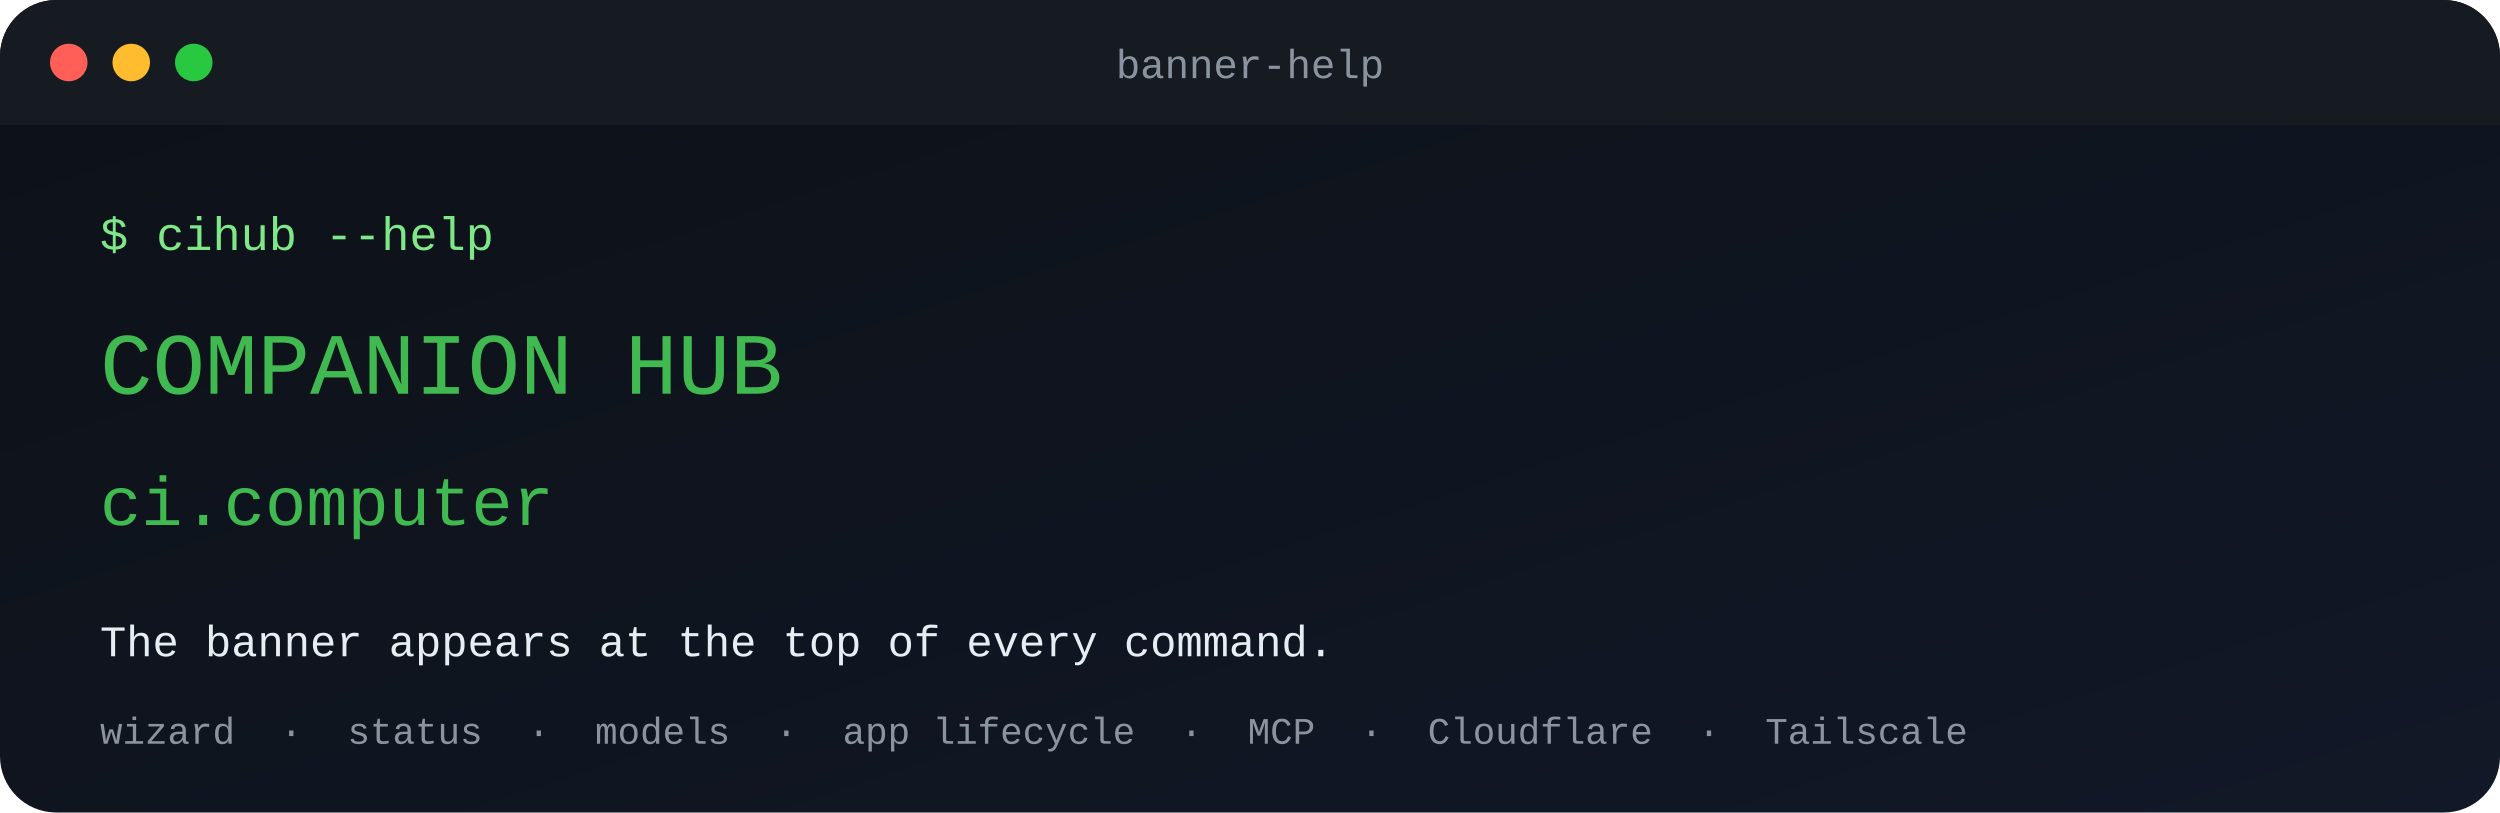
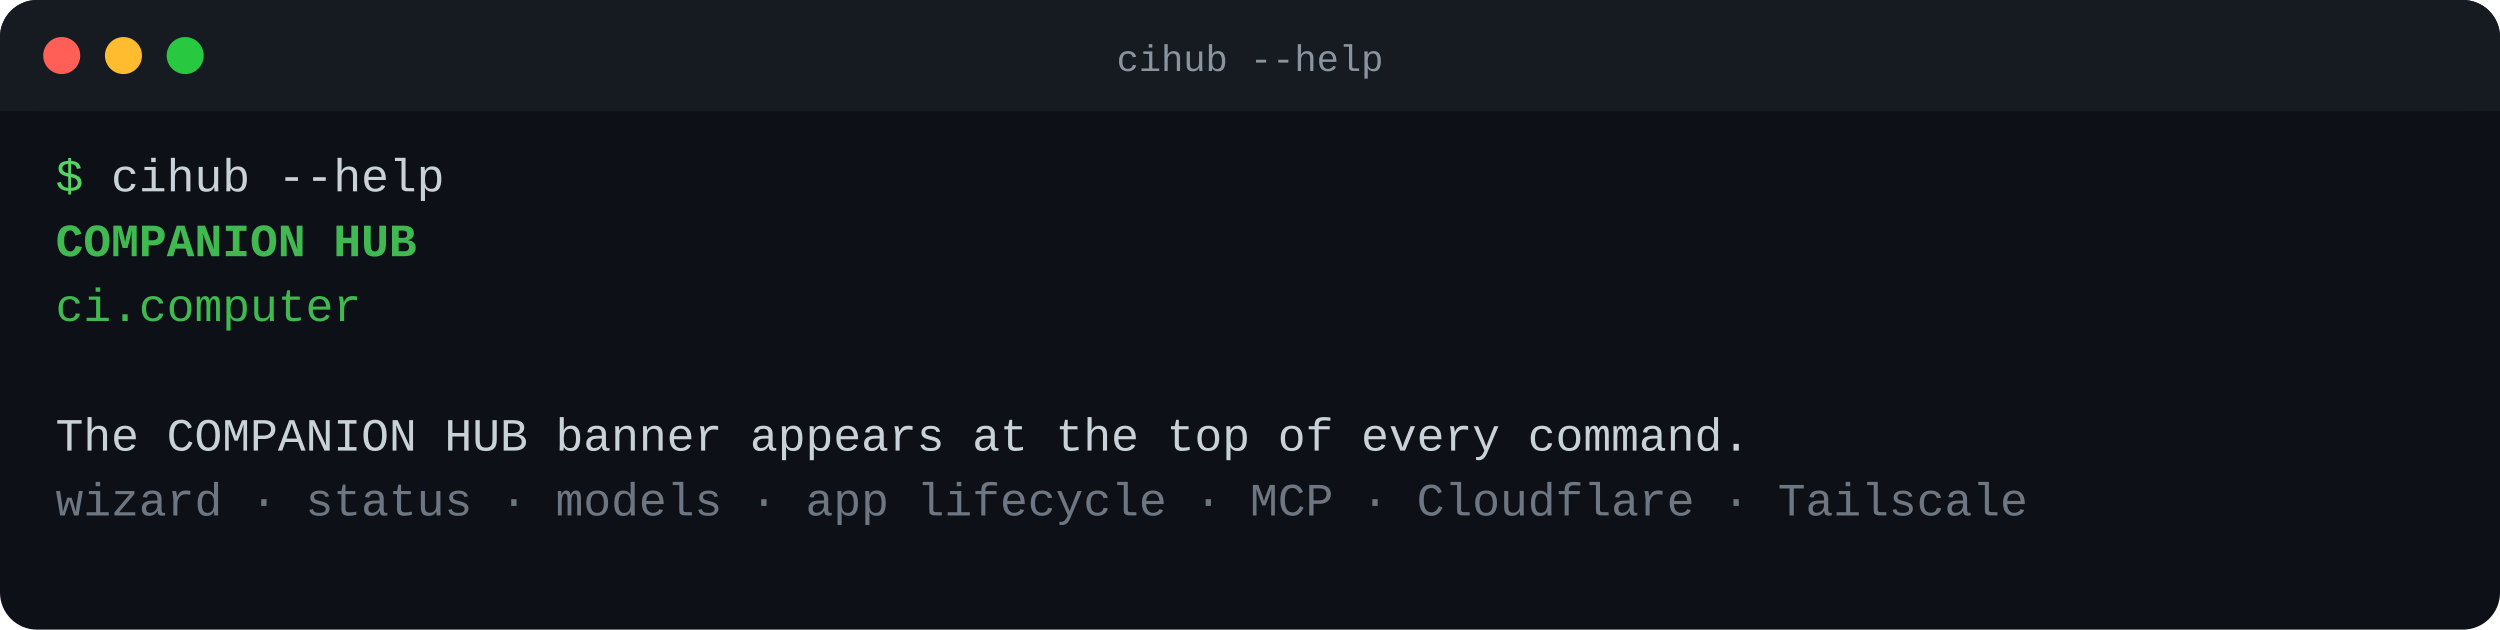
- <svg xmlns="http://www.w3.org/2000/svg" width="800" height="260" viewBox="0 0 800 260" role="img" aria-labelledby="title desc">
-   <defs>
-     <linearGradient id="bg" x1="0" y1="0" x2="1" y2="1">
-       <stop offset="0%" stop-color="#0d1117" />
-       <stop offset="100%" stop-color="#111827" />
-     </linearGradient>
-   </defs>
-   <rect width="800" height="260" rx="18" fill="url(#bg)" />
-   <rect x="0" y="0" width="800" height="40" rx="18" fill="#161b22" />
-   <rect x="0" y="22" width="800" height="18" fill="#161b22" />
-   <circle cx="22" cy="20" r="6" fill="#ff5f57" />
-   <circle cx="42" cy="20" r="6" fill="#febc2e" />
-   <circle cx="62" cy="20" r="6" fill="#28c840" />
-   <text x="400" y="25" text-anchor="middle" fill="#8b949e" font-size="13" font-family="ui-monospace, SFMono-Regular, Menlo, Monaco, Consolas, Liberation Mono, monospace">banner-help</text>
-   <g font-family="ui-monospace, SFMono-Regular, Menlo, Monaco, Consolas, Liberation Mono, monospace" xml:space="preserve">
-     <text x="32" y="80" fill="#7ee787" font-size="15">$ cihub --help</text>
-     <text x="32" y="126" fill="#3fb950" font-size="28">COMPANION HUB</text>
-     <text x="32" y="168" fill="#3fb950" font-size="22">ci.computer</text>
-     <text x="32" y="210" fill="#e6edf3" font-size="14">The banner appears at the top of every command.</text>
-     <text x="32" y="238" fill="#8b949e" font-size="12">wizard  ·  status  ·  models  ·  app lifecycle  ·  MCP  ·  Cloudflare  ·  Tailscale</text>
+ <svg xmlns="http://www.w3.org/2000/svg" width="810" height="204" viewBox="0 0 810 204" role="img" aria-label="cihub cihub --help">
+   <rect width="810" height="204" rx="12" fill="#0d1117" />
+   <rect x="0" y="0" width="810" height="36" rx="12" fill="#161b22" />
+   <rect x="0" y="24" width="810" height="12" fill="#161b22" />
+   <circle cx="20" cy="18" r="6" fill="#ff5f57" />
+   <circle cx="40" cy="18" r="6" fill="#febc2e" />
+   <circle cx="60" cy="18" r="6" fill="#28c840" />
+   <text x="405" y="23" text-anchor="middle" fill="#8b949e" font-size="12" font-family="ui-monospace, SFMono-Regular, Menlo, Monaco, Consolas, &quot;Liberation Mono&quot;, monospace">cihub --help</text>
+   <g font-family="ui-monospace, SFMono-Regular, Menlo, Monaco, Consolas, &quot;Liberation Mono&quot;, monospace" font-size="15" xml:space="preserve">
+     <text x="18" y="62" textLength="9" lengthAdjust="spacingAndGlyphs" fill="#56d364">$</text>
+     <text x="36" y="62" textLength="45" lengthAdjust="spacingAndGlyphs" fill="#c9d1d9">cihub</text>
+     <text x="90" y="62" textLength="54" lengthAdjust="spacingAndGlyphs" fill="#c9d1d9">--help</text>
+     <text x="18" y="83" textLength="81" lengthAdjust="spacingAndGlyphs" fill="#3fb950" font-weight="bold">COMPANION</text>
+     <text x="108" y="83" textLength="27" lengthAdjust="spacingAndGlyphs" fill="#3fb950" font-weight="bold">HUB</text>
+     <text x="18" y="104" textLength="99" lengthAdjust="spacingAndGlyphs" fill="#3fb950">ci.computer</text>
+     <text x="18" y="146" textLength="27" lengthAdjust="spacingAndGlyphs" fill="#c9d1d9">The</text>
+     <text x="54" y="146" textLength="81" lengthAdjust="spacingAndGlyphs" fill="#c9d1d9">COMPANION</text>
+     <text x="144" y="146" textLength="27" lengthAdjust="spacingAndGlyphs" fill="#c9d1d9">HUB</text>
+     <text x="180" y="146" textLength="54" lengthAdjust="spacingAndGlyphs" fill="#c9d1d9">banner</text>
+     <text x="243" y="146" textLength="63" lengthAdjust="spacingAndGlyphs" fill="#c9d1d9">appears</text>
+     <text x="315" y="146" textLength="18" lengthAdjust="spacingAndGlyphs" fill="#c9d1d9">at</text>
+     <text x="342" y="146" textLength="27" lengthAdjust="spacingAndGlyphs" fill="#c9d1d9">the</text>
+     <text x="378" y="146" textLength="27" lengthAdjust="spacingAndGlyphs" fill="#c9d1d9">top</text>
+     <text x="414" y="146" textLength="18" lengthAdjust="spacingAndGlyphs" fill="#c9d1d9">of</text>
+     <text x="441" y="146" textLength="45" lengthAdjust="spacingAndGlyphs" fill="#c9d1d9">every</text>
+     <text x="495" y="146" textLength="72" lengthAdjust="spacingAndGlyphs" fill="#c9d1d9">command.</text>
+     <text x="18" y="167" textLength="54" lengthAdjust="spacingAndGlyphs" fill="#6e7681">wizard</text>
+     <text x="81" y="167" textLength="9" lengthAdjust="spacingAndGlyphs" fill="#6e7681">·</text>
+     <text x="99" y="167" textLength="54" lengthAdjust="spacingAndGlyphs" fill="#6e7681">status</text>
+     <text x="162" y="167" textLength="9" lengthAdjust="spacingAndGlyphs" fill="#6e7681">·</text>
+     <text x="180" y="167" textLength="54" lengthAdjust="spacingAndGlyphs" fill="#6e7681">models</text>
+     <text x="243" y="167" textLength="9" lengthAdjust="spacingAndGlyphs" fill="#6e7681">·</text>
+     <text x="261" y="167" textLength="27" lengthAdjust="spacingAndGlyphs" fill="#6e7681">app</text>
+     <text x="297" y="167" textLength="81" lengthAdjust="spacingAndGlyphs" fill="#6e7681">lifecycle</text>
+     <text x="387" y="167" textLength="9" lengthAdjust="spacingAndGlyphs" fill="#6e7681">·</text>
+     <text x="405" y="167" textLength="27" lengthAdjust="spacingAndGlyphs" fill="#6e7681">MCP</text>
+     <text x="441" y="167" textLength="9" lengthAdjust="spacingAndGlyphs" fill="#6e7681">·</text>
+     <text x="459" y="167" textLength="90" lengthAdjust="spacingAndGlyphs" fill="#6e7681">Cloudflare</text>
+     <text x="558" y="167" textLength="9" lengthAdjust="spacingAndGlyphs" fill="#6e7681">·</text>
+     <text x="576" y="167" textLength="81" lengthAdjust="spacingAndGlyphs" fill="#6e7681">Tailscale</text>
  </g>
</svg>
